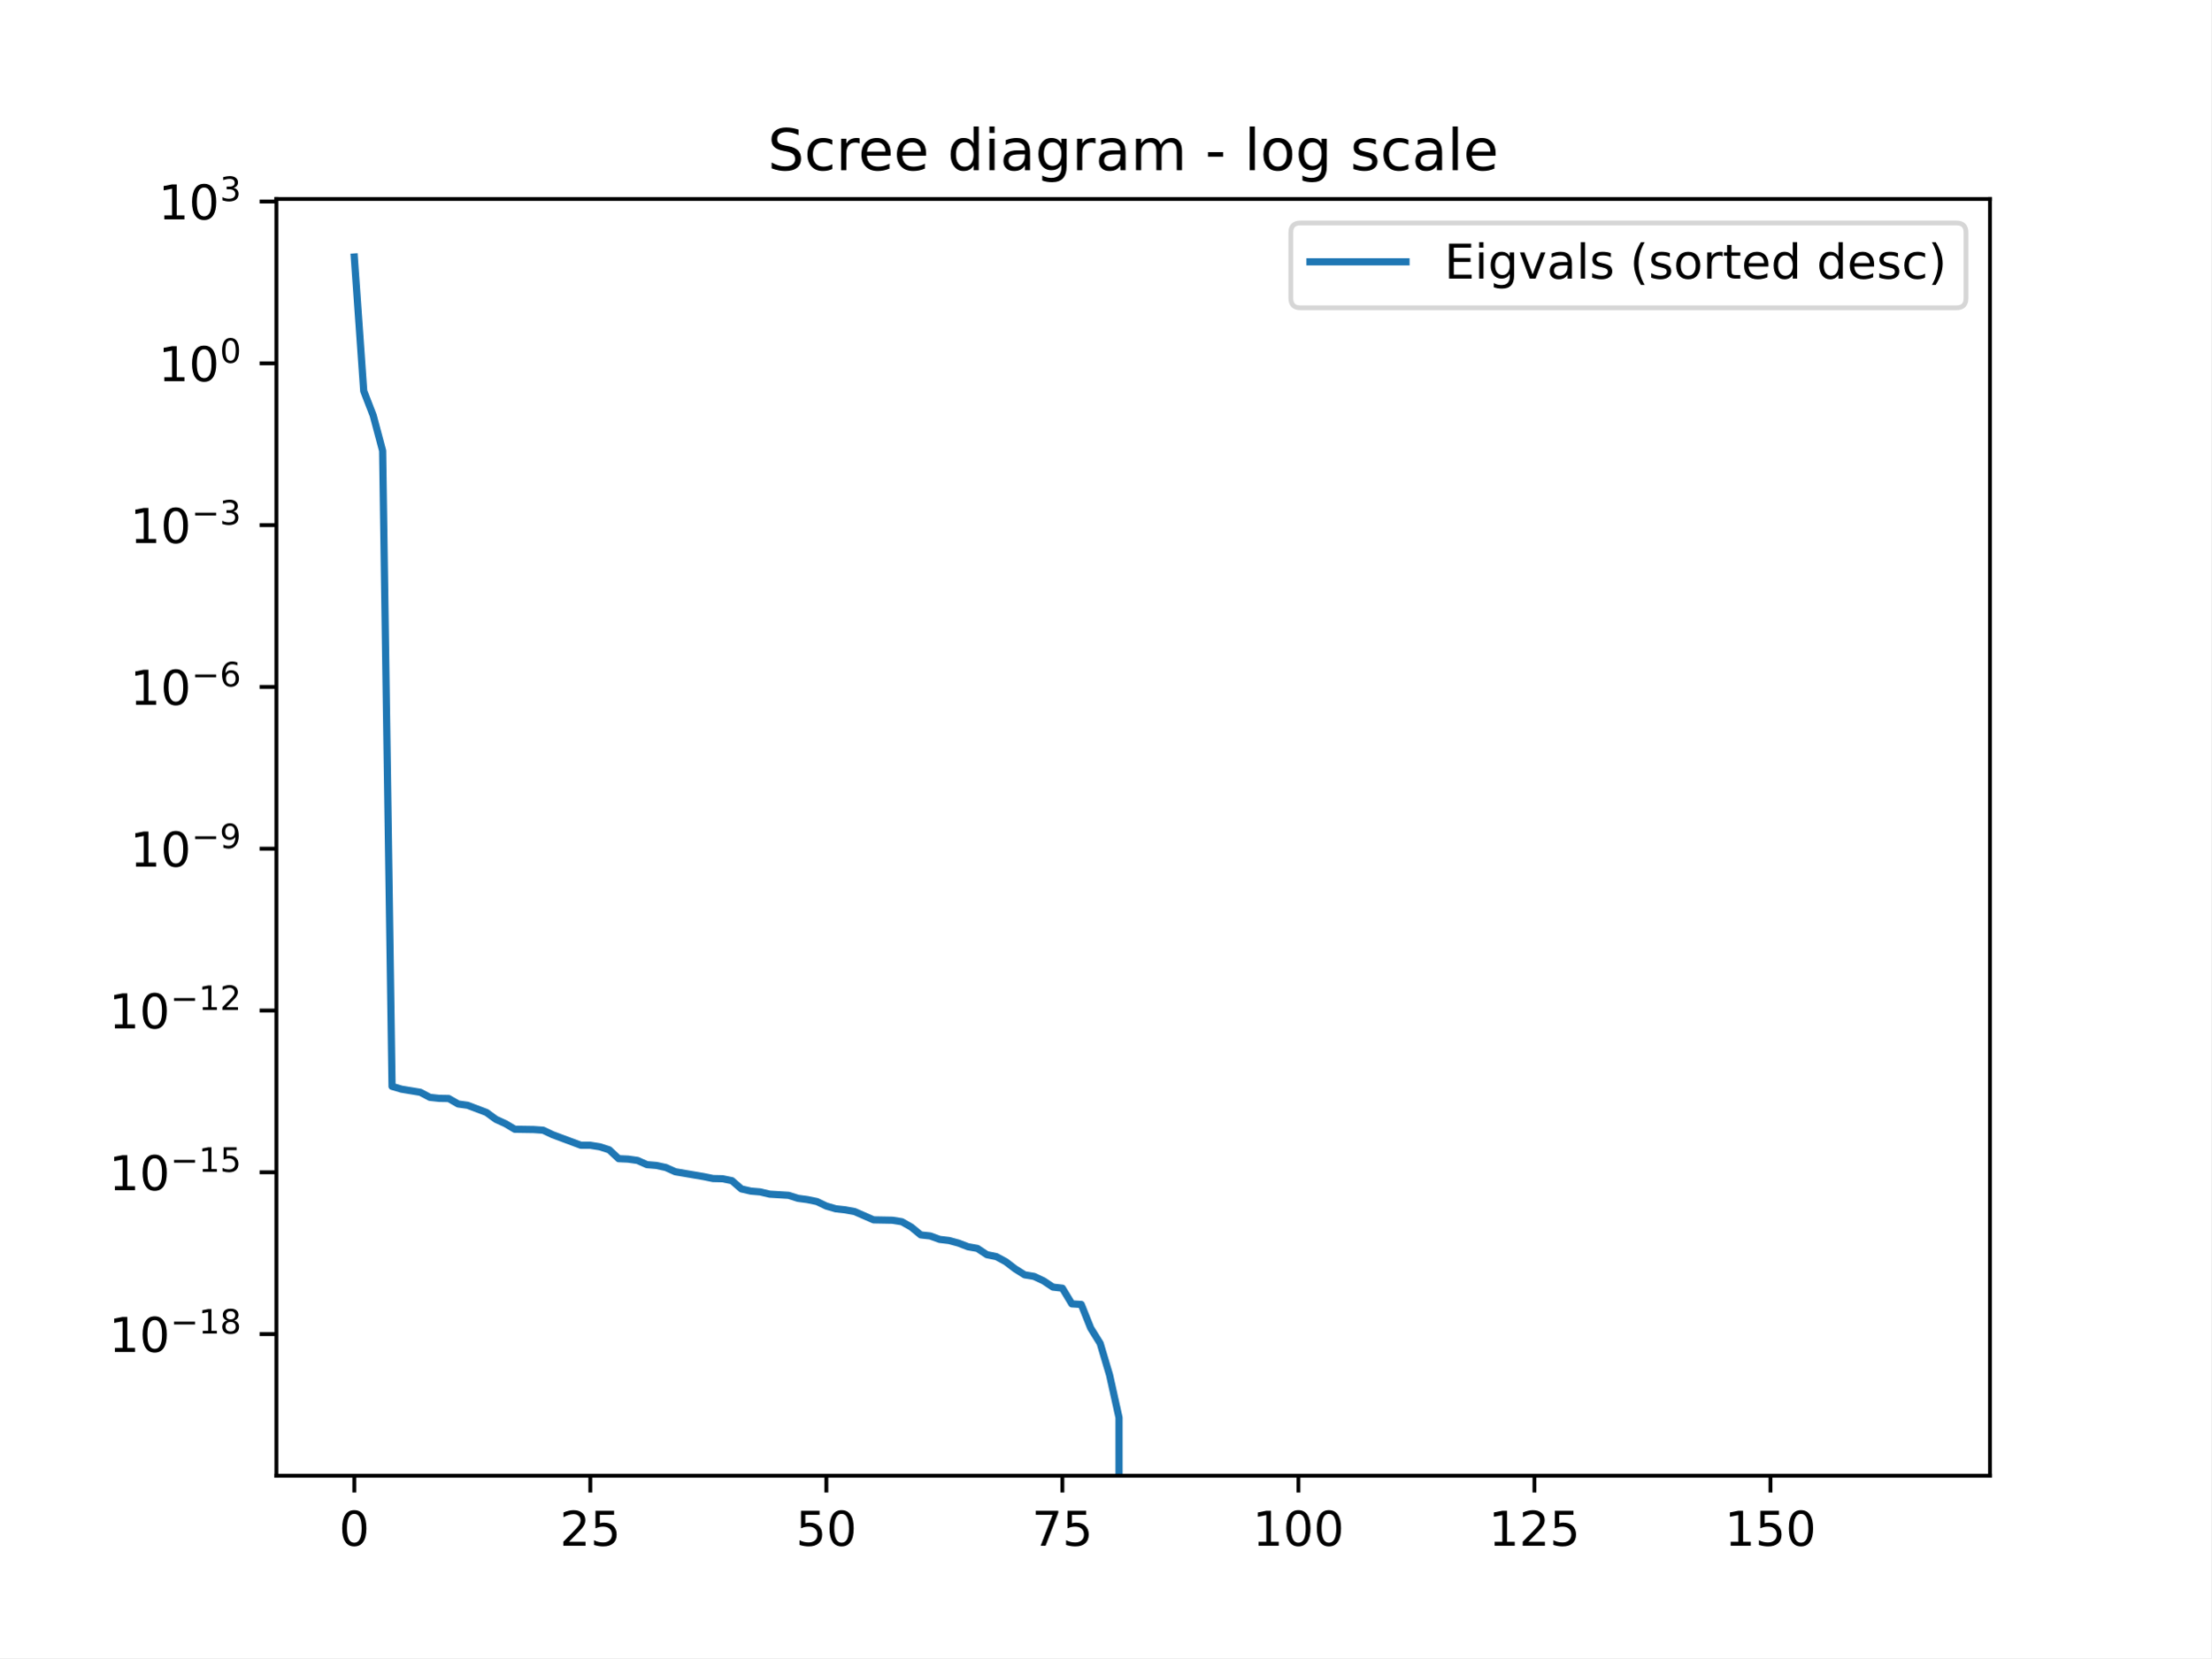
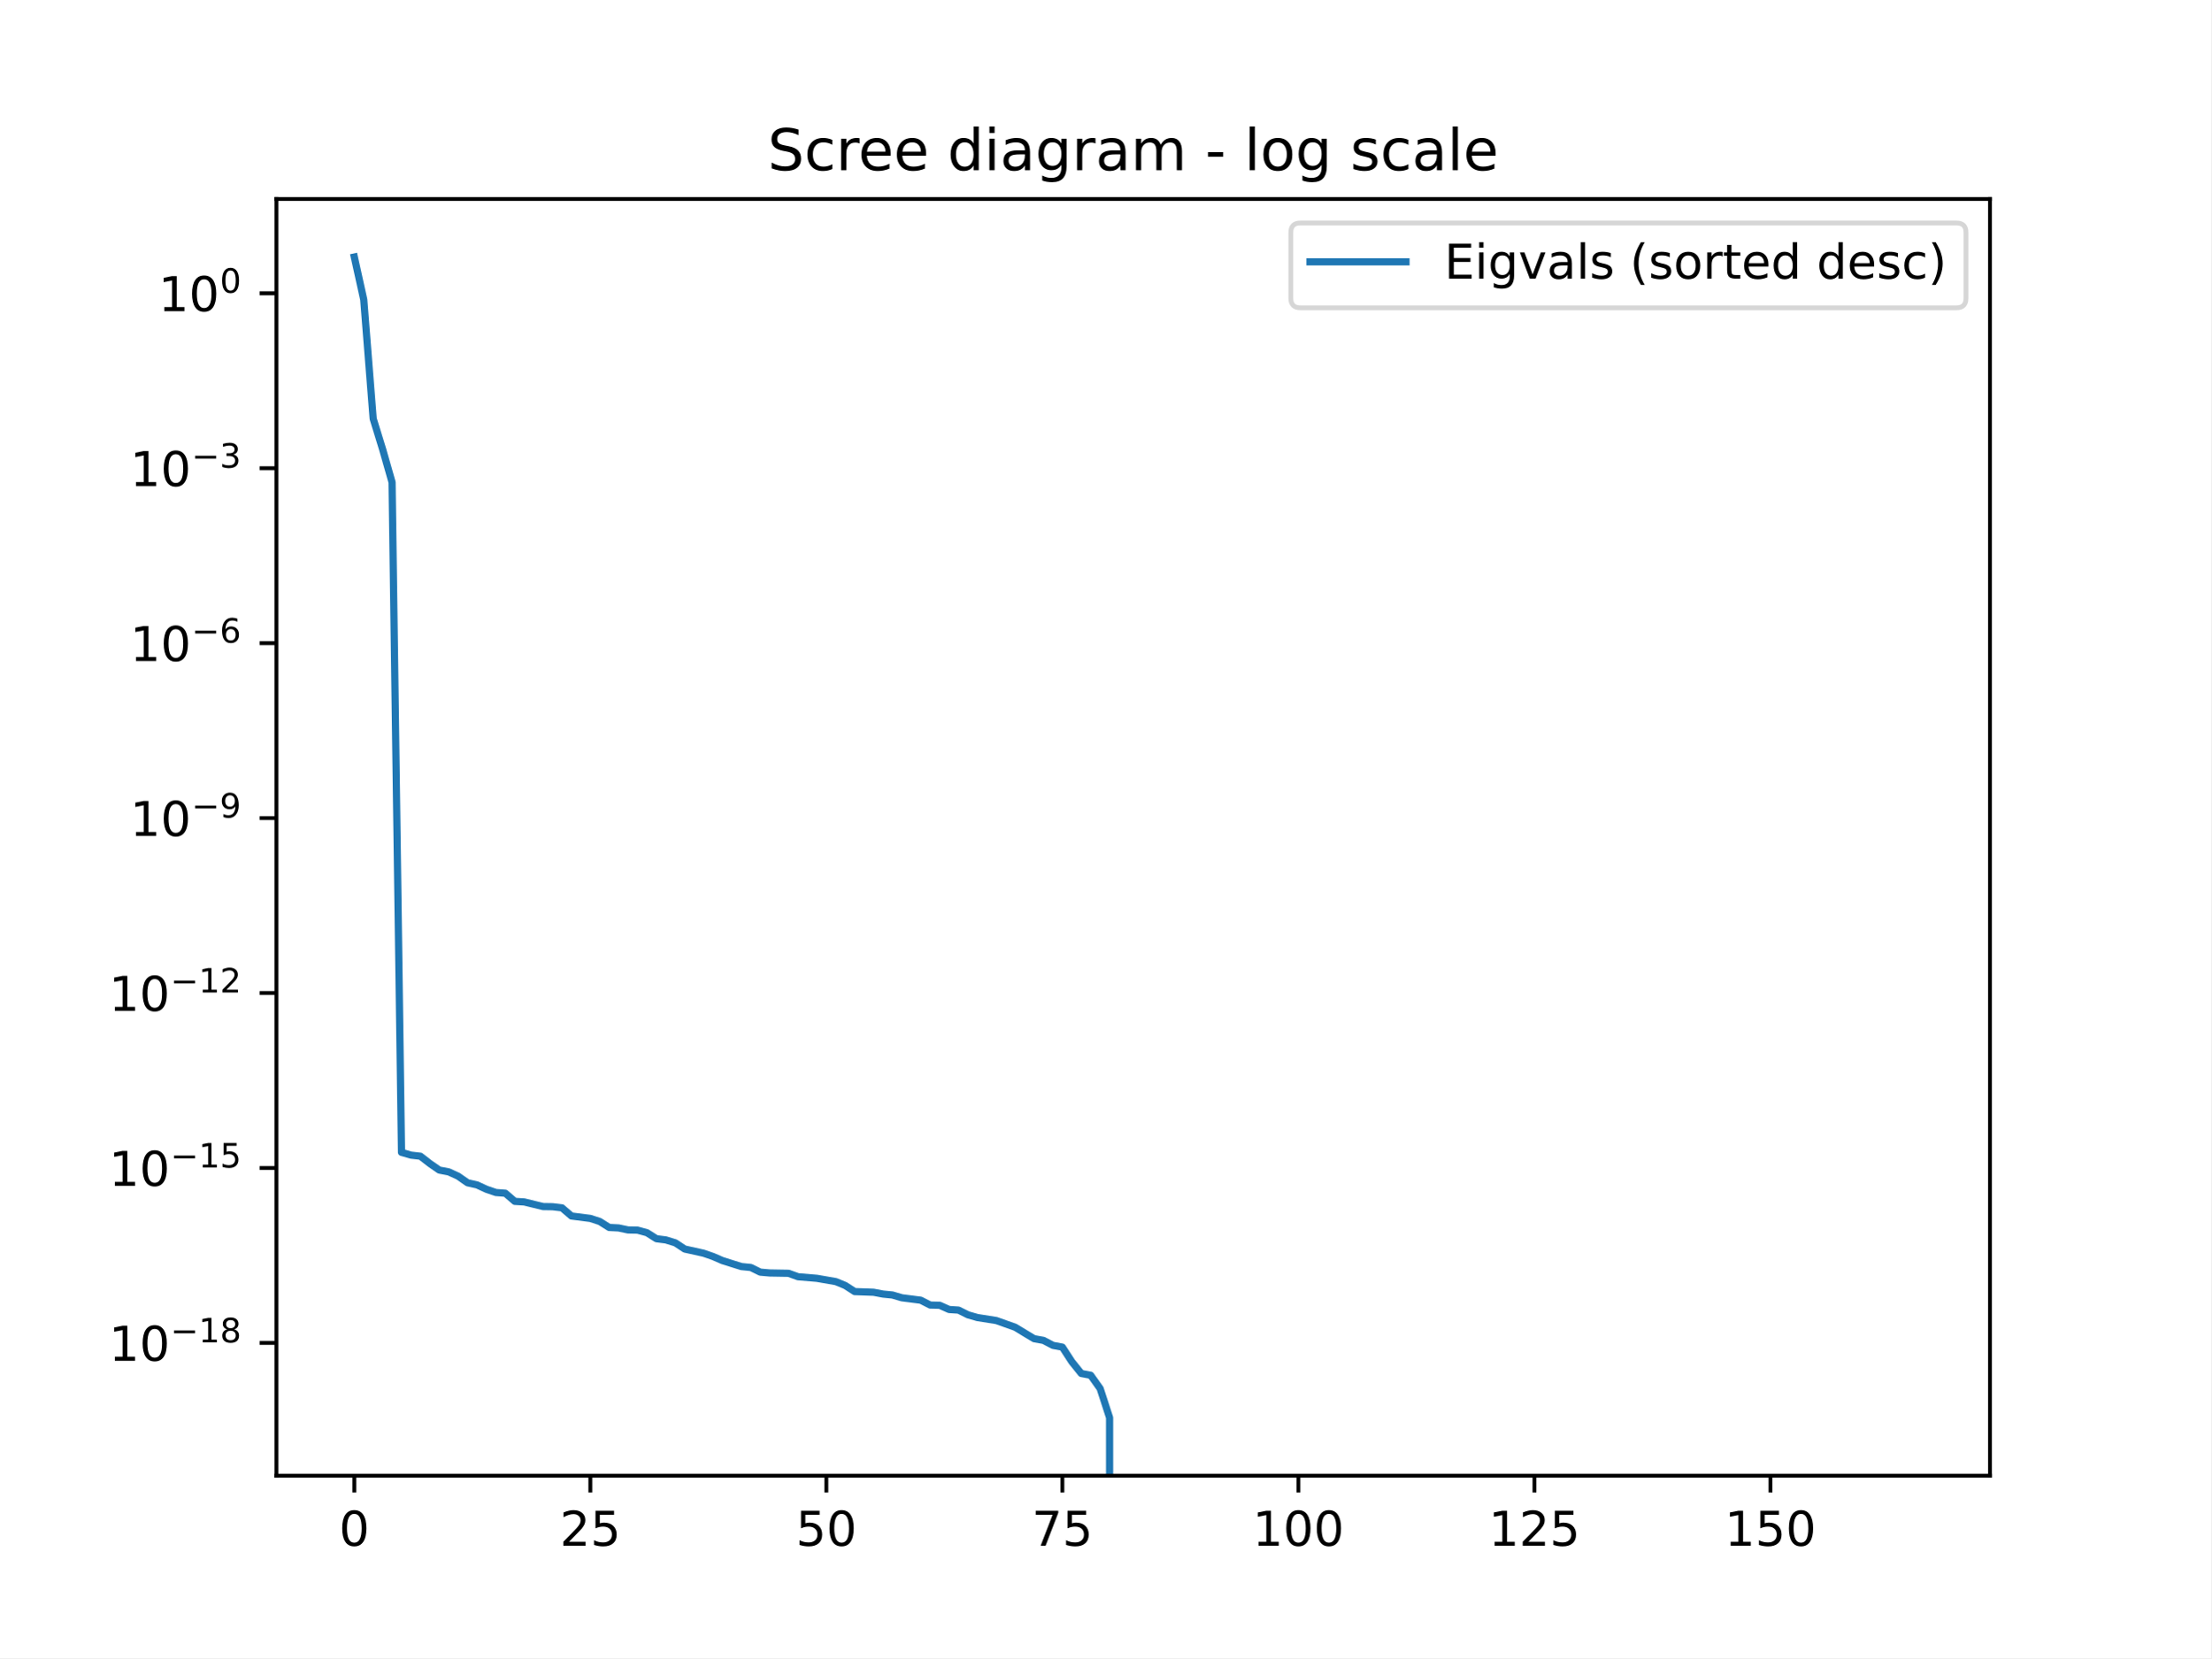
<svg xmlns="http://www.w3.org/2000/svg" xmlns:xlink="http://www.w3.org/1999/xlink" width="460.8pt" height="345.6pt" viewBox="0 0 460.8 345.6" version="1.1">
  <defs>
    <style type="text/css">*{stroke-linejoin: round; stroke-linecap: butt}</style>
  </defs>
  <g id="figure_1">
    <g id="patch_1">
      <path d="M 0 345.6  L 460.8 345.6  L 460.8 0  L 0 0  z " style="fill: #ffffff" />
    </g>
    <g id="axes_1">
      <g id="patch_2">
        <path d="M 57.6 307.584  L 414.72 307.584  L 414.72 41.472  L 57.6 41.472  z " style="fill: #ffffff" />
      </g>
      <g id="matplotlib.axis_1">
        <g id="xtick_1">
          <g id="line2d_1">
            <defs>
-               <path id="m2dd05f5569" d="M 0 0  L 0 3.5  " style="stroke: #000000; stroke-width: 0.8" />
+               <path id="m3478d12d5a" d="M 0 0  L 0 3.5  " style="stroke: #000000; stroke-width: 0.8" />
            </defs>
            <g>
-               <use xlink:href="#m2dd05f5569" x="73.833" y="307.584" style="stroke: #000000; stroke-width: 0.8" />
+               <use xlink:href="#m3478d12d5a" x="73.833" y="307.584" style="stroke: #000000; stroke-width: 0.8" />
            </g>
          </g>
          <g id="text_1">
            <g transform="translate(70.65148 322.1824) scale(0.1 -0.1)">
              <defs>
                <path id="DejaVuSans-30" d="M 2034 4250  Q 1547 4250 1301 3770  Q 1056 3291 1056 2328  Q 1056 1369 1301 889  Q 1547 409 2034 409  Q 2525 409 2770 889  Q 3016 1369 3016 2328  Q 3016 3291 2770 3770  Q 2525 4250 2034 4250  z M 2034 4750  Q 2819 4750 3233 4129  Q 3647 3509 3647 2328  Q 3647 1150 3233 529  Q 2819 -91 2034 -91  Q 1250 -91 836 529  Q 422 1150 422 2328  Q 422 3509 836 4129  Q 1250 4750 2034 4750  z " transform="scale(0.015625)" />
              </defs>
              <use xlink:href="#DejaVuSans-30" />
            </g>
          </g>
        </g>
        <g id="xtick_2">
          <g id="line2d_2">
            <g>
-               <use xlink:href="#m2dd05f5569" x="123.023" y="307.584" style="stroke: #000000; stroke-width: 0.8" />
+               <use xlink:href="#m3478d12d5a" x="123.023" y="307.584" style="stroke: #000000; stroke-width: 0.8" />
            </g>
          </g>
          <g id="text_2">
            <g transform="translate(116.6603 322.1824) scale(0.1 -0.1)">
              <defs>
                <path id="DejaVuSans-32" d="M 1228 531  L 3431 531  L 3431 0  L 469 0  L 469 531  Q 828 903 1448 1529  Q 2069 2156 2228 2338  Q 2531 2678 2651 2914  Q 2772 3150 2772 3378  Q 2772 3750 2511 3984  Q 2250 4219 1831 4219  Q 1534 4219 1204 4116  Q 875 4013 500 3803  L 500 4441  Q 881 4594 1212 4672  Q 1544 4750 1819 4750  Q 2544 4750 2975 4387  Q 3406 4025 3406 3419  Q 3406 3131 3298 2873  Q 3191 2616 2906 2266  Q 2828 2175 2409 1742  Q 1991 1309 1228 531  z " transform="scale(0.015625)" />
                <path id="DejaVuSans-35" d="M 691 4666  L 3169 4666  L 3169 4134  L 1269 4134  L 1269 2991  Q 1406 3038 1543 3061  Q 1681 3084 1819 3084  Q 2600 3084 3056 2656  Q 3513 2228 3513 1497  Q 3513 744 3044 326  Q 2575 -91 1722 -91  Q 1428 -91 1123 -41  Q 819 9 494 109  L 494 744  Q 775 591 1075 516  Q 1375 441 1709 441  Q 2250 441 2565 725  Q 2881 1009 2881 1497  Q 2881 1984 2565 2268  Q 2250 2553 1709 2553  Q 1456 2553 1204 2497  Q 953 2441 691 2322  L 691 4666  z " transform="scale(0.015625)" />
              </defs>
              <use xlink:href="#DejaVuSans-32" />
              <use xlink:href="#DejaVuSans-35" transform="translate(63.62305 0)" />
            </g>
          </g>
        </g>
        <g id="xtick_3">
          <g id="line2d_3">
            <g>
-               <use xlink:href="#m2dd05f5569" x="172.213" y="307.584" style="stroke: #000000; stroke-width: 0.8" />
+               <use xlink:href="#m3478d12d5a" x="172.213" y="307.584" style="stroke: #000000; stroke-width: 0.8" />
            </g>
          </g>
          <g id="text_3">
            <g transform="translate(165.8504 322.1824) scale(0.1 -0.1)">
              <use xlink:href="#DejaVuSans-35" />
              <use xlink:href="#DejaVuSans-30" transform="translate(63.62305 0)" />
            </g>
          </g>
        </g>
        <g id="xtick_4">
          <g id="line2d_4">
            <g>
-               <use xlink:href="#m2dd05f5569" x="221.403" y="307.584" style="stroke: #000000; stroke-width: 0.8" />
+               <use xlink:href="#m3478d12d5a" x="221.403" y="307.584" style="stroke: #000000; stroke-width: 0.8" />
            </g>
          </g>
          <g id="text_4">
            <g transform="translate(215.0405 322.1824) scale(0.1 -0.1)">
              <defs>
                <path id="DejaVuSans-37" d="M 525 4666  L 3525 4666  L 3525 4397  L 1831 0  L 1172 0  L 2766 4134  L 525 4134  L 525 4666  z " transform="scale(0.015625)" />
              </defs>
              <use xlink:href="#DejaVuSans-37" />
              <use xlink:href="#DejaVuSans-35" transform="translate(63.62305 0)" />
            </g>
          </g>
        </g>
        <g id="xtick_5">
          <g id="line2d_5">
            <g>
-               <use xlink:href="#m2dd05f5569" x="270.593" y="307.584" style="stroke: #000000; stroke-width: 0.8" />
+               <use xlink:href="#m3478d12d5a" x="270.593" y="307.584" style="stroke: #000000; stroke-width: 0.8" />
            </g>
          </g>
          <g id="text_5">
            <g transform="translate(261.0493 322.1824) scale(0.1 -0.1)">
              <defs>
                <path id="DejaVuSans-31" d="M 794 531  L 1825 531  L 1825 4091  L 703 3866  L 703 4441  L 1819 4666  L 2450 4666  L 2450 531  L 3481 531  L 3481 0  L 794 0  L 794 531  z " transform="scale(0.015625)" />
              </defs>
              <use xlink:href="#DejaVuSans-31" />
              <use xlink:href="#DejaVuSans-30" transform="translate(63.62305 0)" />
              <use xlink:href="#DejaVuSans-30" transform="translate(127.2461 0)" />
            </g>
          </g>
        </g>
        <g id="xtick_6">
          <g id="line2d_6">
            <g>
-               <use xlink:href="#m2dd05f5569" x="319.783" y="307.584" style="stroke: #000000; stroke-width: 0.8" />
+               <use xlink:href="#m3478d12d5a" x="319.783" y="307.584" style="stroke: #000000; stroke-width: 0.8" />
            </g>
          </g>
          <g id="text_6">
            <g transform="translate(310.2394 322.1824) scale(0.1 -0.1)">
              <use xlink:href="#DejaVuSans-31" />
              <use xlink:href="#DejaVuSans-32" transform="translate(63.62305 0)" />
              <use xlink:href="#DejaVuSans-35" transform="translate(127.2461 0)" />
            </g>
          </g>
        </g>
        <g id="xtick_7">
          <g id="line2d_7">
            <g>
-               <use xlink:href="#m2dd05f5569" x="368.973" y="307.584" style="stroke: #000000; stroke-width: 0.8" />
+               <use xlink:href="#m3478d12d5a" x="368.973" y="307.584" style="stroke: #000000; stroke-width: 0.8" />
            </g>
          </g>
          <g id="text_7">
            <g transform="translate(359.4295 322.1824) scale(0.1 -0.1)">
              <use xlink:href="#DejaVuSans-31" />
              <use xlink:href="#DejaVuSans-35" transform="translate(63.62305 0)" />
              <use xlink:href="#DejaVuSans-30" transform="translate(127.2461 0)" />
            </g>
          </g>
        </g>
      </g>
      <g id="matplotlib.axis_2">
        <g id="ytick_1">
          <g id="line2d_8">
            <defs>
-               <path id="m8e45ca1997" d="M 0 0  L -3.5 0  " style="stroke: #000000; stroke-width: 0.8" />
+               <path id="m7e010c9427" d="M 0 0  L -3.5 0  " style="stroke: #000000; stroke-width: 0.8" />
            </defs>
            <g>
-               <use xlink:href="#m8e45ca1997" x="57.6" y="278.065" style="stroke: #000000; stroke-width: 0.8" />
+               <use xlink:href="#m7e010c9427" x="57.6" y="279.905" style="stroke: #000000; stroke-width: 0.8" />
            </g>
          </g>
          <g id="text_8">
-             <g transform="translate(22.7 281.8646) scale(0.1 -0.1)">
+             <g transform="translate(22.7 283.7046) scale(0.1 -0.1)">
              <defs>
                <path id="DejaVuSans-2212" d="M 678 2272  L 4684 2272  L 4684 1741  L 678 1741  L 678 2272  z " transform="scale(0.015625)" />
                <path id="DejaVuSans-38" d="M 2034 2216  Q 1584 2216 1326 1975  Q 1069 1734 1069 1313  Q 1069 891 1326 650  Q 1584 409 2034 409  Q 2484 409 2743 651  Q 3003 894 3003 1313  Q 3003 1734 2745 1975  Q 2488 2216 2034 2216  z M 1403 2484  Q 997 2584 770 2862  Q 544 3141 544 3541  Q 544 4100 942 4425  Q 1341 4750 2034 4750  Q 2731 4750 3128 4425  Q 3525 4100 3525 3541  Q 3525 3141 3298 2862  Q 3072 2584 2669 2484  Q 3125 2378 3379 2068  Q 3634 1759 3634 1313  Q 3634 634 3220 271  Q 2806 -91 2034 -91  Q 1263 -91 848 271  Q 434 634 434 1313  Q 434 1759 690 2068  Q 947 2378 1403 2484  z M 1172 3481  Q 1172 3119 1398 2916  Q 1625 2713 2034 2713  Q 2441 2713 2670 2916  Q 2900 3119 2900 3481  Q 2900 3844 2670 4047  Q 2441 4250 2034 4250  Q 1625 4250 1398 4047  Q 1172 3844 1172 3481  z " transform="scale(0.015625)" />
              </defs>
              <use xlink:href="#DejaVuSans-31" transform="translate(0 0.765625)" />
              <use xlink:href="#DejaVuSans-30" transform="translate(63.62305 0.765625)" />
              <use xlink:href="#DejaVuSans-2212" transform="translate(128.2031 39.04688) scale(0.7)" />
              <use xlink:href="#DejaVuSans-31" transform="translate(186.8555 39.04688) scale(0.7)" />
              <use xlink:href="#DejaVuSans-38" transform="translate(231.3916 39.04688) scale(0.7)" />
            </g>
          </g>
        </g>
        <g id="ytick_2">
          <g id="line2d_9">
            <g>
-               <use xlink:href="#m8e45ca1997" x="57.6" y="244.342" style="stroke: #000000; stroke-width: 0.8" />
+               <use xlink:href="#m7e010c9427" x="57.6" y="243.441" style="stroke: #000000; stroke-width: 0.8" />
            </g>
          </g>
          <g id="text_9">
-             <g transform="translate(22.7 248.1409) scale(0.1 -0.1)">
+             <g transform="translate(22.7 247.2404) scale(0.1 -0.1)">
              <use xlink:href="#DejaVuSans-31" transform="translate(0 0.684375)" />
              <use xlink:href="#DejaVuSans-30" transform="translate(63.62305 0.684375)" />
              <use xlink:href="#DejaVuSans-2212" transform="translate(128.2031 38.96563) scale(0.7)" />
              <use xlink:href="#DejaVuSans-31" transform="translate(186.8555 38.96563) scale(0.7)" />
              <use xlink:href="#DejaVuSans-35" transform="translate(231.3916 38.96563) scale(0.7)" />
            </g>
          </g>
        </g>
        <g id="ytick_3">
          <g id="line2d_10">
            <g>
-               <use xlink:href="#m8e45ca1997" x="57.6" y="210.618" style="stroke: #000000; stroke-width: 0.8" />
+               <use xlink:href="#m7e010c9427" x="57.6" y="206.977" style="stroke: #000000; stroke-width: 0.8" />
            </g>
          </g>
          <g id="text_10">
-             <g transform="translate(22.7 214.4172) scale(0.1 -0.1)">
+             <g transform="translate(22.7 210.7763) scale(0.1 -0.1)">
              <use xlink:href="#DejaVuSans-31" transform="translate(0 0.765625)" />
              <use xlink:href="#DejaVuSans-30" transform="translate(63.62305 0.765625)" />
              <use xlink:href="#DejaVuSans-2212" transform="translate(128.2031 39.04688) scale(0.7)" />
              <use xlink:href="#DejaVuSans-31" transform="translate(186.8555 39.04688) scale(0.7)" />
              <use xlink:href="#DejaVuSans-32" transform="translate(231.3916 39.04688) scale(0.7)" />
            </g>
          </g>
        </g>
        <g id="ytick_4">
          <g id="line2d_11">
            <g>
-               <use xlink:href="#m8e45ca1997" x="57.6" y="176.894" style="stroke: #000000; stroke-width: 0.8" />
+               <use xlink:href="#m7e010c9427" x="57.6" y="170.513" style="stroke: #000000; stroke-width: 0.8" />
            </g>
          </g>
          <g id="text_11">
-             <g transform="translate(27.1 180.6935) scale(0.1 -0.1)">
+             <g transform="translate(27.1 174.3121) scale(0.1 -0.1)">
              <defs>
                <path id="DejaVuSans-39" d="M 703 97  L 703 672  Q 941 559 1184 500  Q 1428 441 1663 441  Q 2288 441 2617 861  Q 2947 1281 2994 2138  Q 2813 1869 2534 1725  Q 2256 1581 1919 1581  Q 1219 1581 811 2004  Q 403 2428 403 3163  Q 403 3881 828 4315  Q 1253 4750 1959 4750  Q 2769 4750 3195 4129  Q 3622 3509 3622 2328  Q 3622 1225 3098 567  Q 2575 -91 1691 -91  Q 1453 -91 1209 -44  Q 966 3 703 97  z M 1959 2075  Q 2384 2075 2632 2365  Q 2881 2656 2881 3163  Q 2881 3666 2632 3958  Q 2384 4250 1959 4250  Q 1534 4250 1286 3958  Q 1038 3666 1038 3163  Q 1038 2656 1286 2365  Q 1534 2075 1959 2075  z " transform="scale(0.015625)" />
              </defs>
              <use xlink:href="#DejaVuSans-31" transform="translate(0 0.765625)" />
              <use xlink:href="#DejaVuSans-30" transform="translate(63.62305 0.765625)" />
              <use xlink:href="#DejaVuSans-2212" transform="translate(128.2031 39.04688) scale(0.7)" />
              <use xlink:href="#DejaVuSans-39" transform="translate(186.8555 39.04688) scale(0.7)" />
            </g>
          </g>
        </g>
        <g id="ytick_5">
          <g id="line2d_12">
            <g>
-               <use xlink:href="#m8e45ca1997" x="57.6" y="143.171" style="stroke: #000000; stroke-width: 0.8" />
+               <use xlink:href="#m7e010c9427" x="57.6" y="134.049" style="stroke: #000000; stroke-width: 0.8" />
            </g>
          </g>
          <g id="text_12">
-             <g transform="translate(27.1 146.9699) scale(0.1 -0.1)">
+             <g transform="translate(27.1 137.848) scale(0.1 -0.1)">
              <defs>
                <path id="DejaVuSans-36" d="M 2113 2584  Q 1688 2584 1439 2293  Q 1191 2003 1191 1497  Q 1191 994 1439 701  Q 1688 409 2113 409  Q 2538 409 2786 701  Q 3034 994 3034 1497  Q 3034 2003 2786 2293  Q 2538 2584 2113 2584  z M 3366 4563  L 3366 3988  Q 3128 4100 2886 4159  Q 2644 4219 2406 4219  Q 1781 4219 1451 3797  Q 1122 3375 1075 2522  Q 1259 2794 1537 2939  Q 1816 3084 2150 3084  Q 2853 3084 3261 2657  Q 3669 2231 3669 1497  Q 3669 778 3244 343  Q 2819 -91 2113 -91  Q 1303 -91 875 529  Q 447 1150 447 2328  Q 447 3434 972 4092  Q 1497 4750 2381 4750  Q 2619 4750 2861 4703  Q 3103 4656 3366 4563  z " transform="scale(0.015625)" />
              </defs>
              <use xlink:href="#DejaVuSans-31" transform="translate(0 0.765625)" />
              <use xlink:href="#DejaVuSans-30" transform="translate(63.62305 0.765625)" />
              <use xlink:href="#DejaVuSans-2212" transform="translate(128.2031 39.04688) scale(0.7)" />
              <use xlink:href="#DejaVuSans-36" transform="translate(186.8555 39.04688) scale(0.7)" />
            </g>
          </g>
        </g>
        <g id="ytick_6">
          <g id="line2d_13">
            <g>
-               <use xlink:href="#m8e45ca1997" x="57.6" y="109.447" style="stroke: #000000; stroke-width: 0.8" />
+               <use xlink:href="#m7e010c9427" x="57.6" y="97.585" style="stroke: #000000; stroke-width: 0.8" />
            </g>
          </g>
          <g id="text_13">
-             <g transform="translate(27.1 113.2462) scale(0.1 -0.1)">
+             <g transform="translate(27.1 101.3838) scale(0.1 -0.1)">
              <defs>
                <path id="DejaVuSans-33" d="M 2597 2516  Q 3050 2419 3304 2112  Q 3559 1806 3559 1356  Q 3559 666 3084 287  Q 2609 -91 1734 -91  Q 1441 -91 1130 -33  Q 819 25 488 141  L 488 750  Q 750 597 1062 519  Q 1375 441 1716 441  Q 2309 441 2620 675  Q 2931 909 2931 1356  Q 2931 1769 2642 2001  Q 2353 2234 1838 2234  L 1294 2234  L 1294 2753  L 1863 2753  Q 2328 2753 2575 2939  Q 2822 3125 2822 3475  Q 2822 3834 2567 4026  Q 2313 4219 1838 4219  Q 1578 4219 1281 4162  Q 984 4106 628 3988  L 628 4550  Q 988 4650 1302 4700  Q 1616 4750 1894 4750  Q 2613 4750 3031 4423  Q 3450 4097 3450 3541  Q 3450 3153 3228 2886  Q 3006 2619 2597 2516  z " transform="scale(0.015625)" />
              </defs>
              <use xlink:href="#DejaVuSans-31" transform="translate(0 0.765625)" />
              <use xlink:href="#DejaVuSans-30" transform="translate(63.62305 0.765625)" />
              <use xlink:href="#DejaVuSans-2212" transform="translate(128.2031 39.04688) scale(0.7)" />
              <use xlink:href="#DejaVuSans-33" transform="translate(186.8555 39.04688) scale(0.7)" />
            </g>
          </g>
        </g>
        <g id="ytick_7">
          <g id="line2d_14">
            <g>
-               <use xlink:href="#m8e45ca1997" x="57.6" y="75.723" style="stroke: #000000; stroke-width: 0.8" />
+               <use xlink:href="#m7e010c9427" x="57.6" y="61.12" style="stroke: #000000; stroke-width: 0.8" />
            </g>
          </g>
          <g id="text_14">
-             <g transform="translate(33 79.52251) scale(0.1 -0.1)">
+             <g transform="translate(33 64.91965) scale(0.1 -0.1)">
              <use xlink:href="#DejaVuSans-31" transform="translate(0 0.765625)" />
              <use xlink:href="#DejaVuSans-30" transform="translate(63.62305 0.765625)" />
              <use xlink:href="#DejaVuSans-30" transform="translate(128.2031 39.04688) scale(0.7)" />
            </g>
          </g>
        </g>
-         <g id="ytick_8">
-           <g id="line2d_15">
-             <g>
-               <use xlink:href="#m8e45ca1997" x="57.6" y="42" style="stroke: #000000; stroke-width: 0.8" />
-             </g>
-           </g>
-           <g id="text_15">
-             <g transform="translate(33 45.79883) scale(0.1 -0.1)">
-               <use xlink:href="#DejaVuSans-31" transform="translate(0 0.765625)" />
-               <use xlink:href="#DejaVuSans-30" transform="translate(63.62305 0.765625)" />
-               <use xlink:href="#DejaVuSans-33" transform="translate(128.2031 39.04688) scale(0.7)" />
-             </g>
-           </g>
-         </g>
-       </g>
-       <g id="line2d_16">
-         <path d="M 73.833 53.568  L 75.8 81.504  L 77.768 86.578  L 79.736 93.955  L 81.703 226.436  L 83.671 227.018  L 87.606 227.67  L 89.574 228.721  L 91.541 228.933  L 93.509 228.967  L 95.476 230.103  L 97.444 230.376  L 101.379 231.87  L 103.347 233.306  L 105.314 234.197  L 107.282 235.371  L 111.217 235.433  L 113.185 235.569  L 115.152 236.503  L 121.055 238.705  L 123.023 238.71  L 124.99 239.027  L 126.958 239.659  L 128.926 241.507  L 130.893 241.596  L 132.861 241.873  L 134.828 242.755  L 136.796 242.917  L 138.764 243.345  L 140.731 244.232  L 146.634 245.24  L 148.602 245.646  L 150.569 245.689  L 152.537 246.093  L 154.504 247.809  L 156.472 248.263  L 158.44 248.433  L 160.407 248.903  L 164.342 249.148  L 166.31 249.771  L 168.278 250.035  L 170.245 250.444  L 172.213 251.382  L 174.18 251.952  L 176.148 252.173  L 178.116 252.535  L 182.051 254.26  L 185.986 254.334  L 187.954 254.65  L 189.921 255.774  L 191.889 257.396  L 193.857 257.611  L 195.824 258.329  L 197.792 258.566  L 199.759 259.103  L 201.727 259.859  L 203.695 260.212  L 205.662 261.513  L 207.63 261.918  L 209.597 262.976  L 211.565 264.476  L 213.533 265.715  L 215.5 266.046  L 217.468 266.97  L 219.435 268.277  L 221.403 268.502  L 223.371 271.769  L 225.338 271.889  L 227.306 276.82  L 229.273 279.993  L 231.241 286.609  L 233.209 295.488  L 233.218 346.6  L 233.218 346.6  " clip-path="url(#pb6d0e562cf)" style="fill: none; stroke: #1f77b4; stroke-width: 1.5; stroke-linecap: square" />
+       </g>
+       <g id="line2d_15">
+         <path d="M 73.833 53.568  L 75.8 62.443  L 77.768 87.264  L 79.736 93.649  L 81.703 100.524  L 83.671 240.188  L 85.638 240.763  L 87.606 240.986  L 89.574 242.51  L 91.541 243.877  L 93.509 244.253  L 95.476 245.158  L 97.444 246.534  L 99.412 246.974  L 101.379 247.883  L 103.347 248.56  L 105.314 248.706  L 107.282 250.402  L 109.25 250.522  L 113.185 251.49  L 115.152 251.522  L 117.12 251.757  L 119.088 253.453  L 123.023 253.957  L 124.99 254.603  L 126.958 255.842  L 128.926 255.943  L 130.893 256.364  L 132.861 256.402  L 134.828 256.938  L 136.796 258.189  L 138.764 258.439  L 140.731 259.044  L 142.699 260.337  L 146.634 261.215  L 148.602 261.897  L 150.569 262.755  L 154.504 263.991  L 156.472 264.189  L 158.44 265.153  L 160.407 265.328  L 164.342 265.396  L 166.31 266.115  L 170.245 266.442  L 174.18 267.13  L 176.148 267.937  L 178.116 269.211  L 182.051 269.35  L 184.019 269.725  L 185.986 269.918  L 187.954 270.501  L 191.889 271.007  L 193.857 272.017  L 195.824 272.063  L 197.792 272.939  L 199.759 273.066  L 201.727 274.052  L 203.695 274.618  L 207.63 275.244  L 211.565 276.645  L 215.5 279.027  L 217.468 279.383  L 219.435 280.419  L 221.403 280.79  L 223.371 283.824  L 225.338 286.274  L 227.306 286.653  L 229.273 289.421  L 231.241 295.488  L 231.249 346.6  L 231.249 346.6  " clip-path="url(#pc21fa427cb)" style="fill: none; stroke: #1f77b4; stroke-width: 1.5; stroke-linecap: square" />
      </g>
      <g id="patch_3">
        <path d="M 57.6 307.584  L 57.6 41.472  " style="fill: none; stroke: #000000; stroke-width: 0.8; stroke-linejoin: miter; stroke-linecap: square" />
      </g>
      <g id="patch_4">
        <path d="M 414.72 307.584  L 414.72 41.472  " style="fill: none; stroke: #000000; stroke-width: 0.8; stroke-linejoin: miter; stroke-linecap: square" />
      </g>
      <g id="patch_5">
        <path d="M 57.6 307.584  L 414.72 307.584  " style="fill: none; stroke: #000000; stroke-width: 0.8; stroke-linejoin: miter; stroke-linecap: square" />
      </g>
      <g id="patch_6">
        <path d="M 57.6 41.472  L 414.72 41.472  " style="fill: none; stroke: #000000; stroke-width: 0.8; stroke-linejoin: miter; stroke-linecap: square" />
      </g>
-       <g id="text_16">
+       <g id="text_15">
        <g transform="translate(159.9872 35.472) scale(0.12 -0.12)">
          <defs>
            <path id="DejaVuSans-53" d="M 3425 4513  L 3425 3897  Q 3066 4069 2747 4153  Q 2428 4238 2131 4238  Q 1616 4238 1336 4038  Q 1056 3838 1056 3469  Q 1056 3159 1242 3001  Q 1428 2844 1947 2747  L 2328 2669  Q 3034 2534 3370 2195  Q 3706 1856 3706 1288  Q 3706 609 3251 259  Q 2797 -91 1919 -91  Q 1588 -91 1214 -16  Q 841 59 441 206  L 441 856  Q 825 641 1194 531  Q 1563 422 1919 422  Q 2459 422 2753 634  Q 3047 847 3047 1241  Q 3047 1584 2836 1778  Q 2625 1972 2144 2069  L 1759 2144  Q 1053 2284 737 2584  Q 422 2884 422 3419  Q 422 4038 858 4394  Q 1294 4750 2059 4750  Q 2388 4750 2728 4690  Q 3069 4631 3425 4513  z " transform="scale(0.015625)" />
            <path id="DejaVuSans-63" d="M 3122 3366  L 3122 2828  Q 2878 2963 2633 3030  Q 2388 3097 2138 3097  Q 1578 3097 1268 2742  Q 959 2388 959 1747  Q 959 1106 1268 751  Q 1578 397 2138 397  Q 2388 397 2633 464  Q 2878 531 3122 666  L 3122 134  Q 2881 22 2623 -34  Q 2366 -91 2075 -91  Q 1284 -91 818 406  Q 353 903 353 1747  Q 353 2603 823 3093  Q 1294 3584 2113 3584  Q 2378 3584 2631 3529  Q 2884 3475 3122 3366  z " transform="scale(0.015625)" />
            <path id="DejaVuSans-72" d="M 2631 2963  Q 2534 3019 2420 3045  Q 2306 3072 2169 3072  Q 1681 3072 1420 2755  Q 1159 2438 1159 1844  L 1159 0  L 581 0  L 581 3500  L 1159 3500  L 1159 2956  Q 1341 3275 1631 3429  Q 1922 3584 2338 3584  Q 2397 3584 2469 3576  Q 2541 3569 2628 3553  L 2631 2963  z " transform="scale(0.015625)" />
            <path id="DejaVuSans-65" d="M 3597 1894  L 3597 1613  L 953 1613  Q 991 1019 1311 708  Q 1631 397 2203 397  Q 2534 397 2845 478  Q 3156 559 3463 722  L 3463 178  Q 3153 47 2828 -22  Q 2503 -91 2169 -91  Q 1331 -91 842 396  Q 353 884 353 1716  Q 353 2575 817 3079  Q 1281 3584 2069 3584  Q 2775 3584 3186 3129  Q 3597 2675 3597 1894  z M 3022 2063  Q 3016 2534 2758 2815  Q 2500 3097 2075 3097  Q 1594 3097 1305 2825  Q 1016 2553 972 2059  L 3022 2063  z " transform="scale(0.015625)" />
            <path id="DejaVuSans-20" transform="scale(0.015625)" />
            <path id="DejaVuSans-64" d="M 2906 2969  L 2906 4863  L 3481 4863  L 3481 0  L 2906 0  L 2906 525  Q 2725 213 2448 61  Q 2172 -91 1784 -91  Q 1150 -91 751 415  Q 353 922 353 1747  Q 353 2572 751 3078  Q 1150 3584 1784 3584  Q 2172 3584 2448 3432  Q 2725 3281 2906 2969  z M 947 1747  Q 947 1113 1208 752  Q 1469 391 1925 391  Q 2381 391 2643 752  Q 2906 1113 2906 1747  Q 2906 2381 2643 2742  Q 2381 3103 1925 3103  Q 1469 3103 1208 2742  Q 947 2381 947 1747  z " transform="scale(0.015625)" />
            <path id="DejaVuSans-69" d="M 603 3500  L 1178 3500  L 1178 0  L 603 0  L 603 3500  z M 603 4863  L 1178 4863  L 1178 4134  L 603 4134  L 603 4863  z " transform="scale(0.015625)" />
            <path id="DejaVuSans-61" d="M 2194 1759  Q 1497 1759 1228 1600  Q 959 1441 959 1056  Q 959 750 1161 570  Q 1363 391 1709 391  Q 2188 391 2477 730  Q 2766 1069 2766 1631  L 2766 1759  L 2194 1759  z M 3341 1997  L 3341 0  L 2766 0  L 2766 531  Q 2569 213 2275 61  Q 1981 -91 1556 -91  Q 1019 -91 701 211  Q 384 513 384 1019  Q 384 1609 779 1909  Q 1175 2209 1959 2209  L 2766 2209  L 2766 2266  Q 2766 2663 2505 2880  Q 2244 3097 1772 3097  Q 1472 3097 1187 3025  Q 903 2953 641 2809  L 641 3341  Q 956 3463 1253 3523  Q 1550 3584 1831 3584  Q 2591 3584 2966 3190  Q 3341 2797 3341 1997  z " transform="scale(0.015625)" />
            <path id="DejaVuSans-67" d="M 2906 1791  Q 2906 2416 2648 2759  Q 2391 3103 1925 3103  Q 1463 3103 1205 2759  Q 947 2416 947 1791  Q 947 1169 1205 825  Q 1463 481 1925 481  Q 2391 481 2648 825  Q 2906 1169 2906 1791  z M 3481 434  Q 3481 -459 3084 -895  Q 2688 -1331 1869 -1331  Q 1566 -1331 1297 -1286  Q 1028 -1241 775 -1147  L 775 -588  Q 1028 -725 1275 -790  Q 1522 -856 1778 -856  Q 2344 -856 2625 -561  Q 2906 -266 2906 331  L 2906 616  Q 2728 306 2450 153  Q 2172 0 1784 0  Q 1141 0 747 490  Q 353 981 353 1791  Q 353 2603 747 3093  Q 1141 3584 1784 3584  Q 2172 3584 2450 3431  Q 2728 3278 2906 2969  L 2906 3500  L 3481 3500  L 3481 434  z " transform="scale(0.015625)" />
            <path id="DejaVuSans-6d" d="M 3328 2828  Q 3544 3216 3844 3400  Q 4144 3584 4550 3584  Q 5097 3584 5394 3201  Q 5691 2819 5691 2113  L 5691 0  L 5113 0  L 5113 2094  Q 5113 2597 4934 2840  Q 4756 3084 4391 3084  Q 3944 3084 3684 2787  Q 3425 2491 3425 1978  L 3425 0  L 2847 0  L 2847 2094  Q 2847 2600 2669 2842  Q 2491 3084 2119 3084  Q 1678 3084 1418 2786  Q 1159 2488 1159 1978  L 1159 0  L 581 0  L 581 3500  L 1159 3500  L 1159 2956  Q 1356 3278 1631 3431  Q 1906 3584 2284 3584  Q 2666 3584 2933 3390  Q 3200 3197 3328 2828  z " transform="scale(0.015625)" />
            <path id="DejaVuSans-2d" d="M 313 2009  L 1997 2009  L 1997 1497  L 313 1497  L 313 2009  z " transform="scale(0.015625)" />
            <path id="DejaVuSans-6c" d="M 603 4863  L 1178 4863  L 1178 0  L 603 0  L 603 4863  z " transform="scale(0.015625)" />
            <path id="DejaVuSans-6f" d="M 1959 3097  Q 1497 3097 1228 2736  Q 959 2375 959 1747  Q 959 1119 1226 758  Q 1494 397 1959 397  Q 2419 397 2687 759  Q 2956 1122 2956 1747  Q 2956 2369 2687 2733  Q 2419 3097 1959 3097  z M 1959 3584  Q 2709 3584 3137 3096  Q 3566 2609 3566 1747  Q 3566 888 3137 398  Q 2709 -91 1959 -91  Q 1206 -91 779 398  Q 353 888 353 1747  Q 353 2609 779 3096  Q 1206 3584 1959 3584  z " transform="scale(0.015625)" />
            <path id="DejaVuSans-73" d="M 2834 3397  L 2834 2853  Q 2591 2978 2328 3040  Q 2066 3103 1784 3103  Q 1356 3103 1142 2972  Q 928 2841 928 2578  Q 928 2378 1081 2264  Q 1234 2150 1697 2047  L 1894 2003  Q 2506 1872 2764 1633  Q 3022 1394 3022 966  Q 3022 478 2636 193  Q 2250 -91 1575 -91  Q 1294 -91 989 -36  Q 684 19 347 128  L 347 722  Q 666 556 975 473  Q 1284 391 1588 391  Q 1994 391 2212 530  Q 2431 669 2431 922  Q 2431 1156 2273 1281  Q 2116 1406 1581 1522  L 1381 1569  Q 847 1681 609 1914  Q 372 2147 372 2553  Q 372 3047 722 3315  Q 1072 3584 1716 3584  Q 2034 3584 2315 3537  Q 2597 3491 2834 3397  z " transform="scale(0.015625)" />
          </defs>
          <use xlink:href="#DejaVuSans-53" />
          <use xlink:href="#DejaVuSans-63" transform="translate(63.47656 0)" />
          <use xlink:href="#DejaVuSans-72" transform="translate(118.457 0)" />
          <use xlink:href="#DejaVuSans-65" transform="translate(157.3203 0)" />
          <use xlink:href="#DejaVuSans-65" transform="translate(218.8438 0)" />
          <use xlink:href="#DejaVuSans-20" transform="translate(280.3672 0)" />
          <use xlink:href="#DejaVuSans-64" transform="translate(312.1543 0)" />
          <use xlink:href="#DejaVuSans-69" transform="translate(375.6309 0)" />
          <use xlink:href="#DejaVuSans-61" transform="translate(403.4141 0)" />
          <use xlink:href="#DejaVuSans-67" transform="translate(464.6934 0)" />
          <use xlink:href="#DejaVuSans-72" transform="translate(528.1699 0)" />
          <use xlink:href="#DejaVuSans-61" transform="translate(569.2832 0)" />
          <use xlink:href="#DejaVuSans-6d" transform="translate(630.5625 0)" />
          <use xlink:href="#DejaVuSans-20" transform="translate(727.9746 0)" />
          <use xlink:href="#DejaVuSans-2d" transform="translate(759.7617 0)" />
          <use xlink:href="#DejaVuSans-20" transform="translate(795.8457 0)" />
          <use xlink:href="#DejaVuSans-6c" transform="translate(827.6328 0)" />
          <use xlink:href="#DejaVuSans-6f" transform="translate(855.416 0)" />
          <use xlink:href="#DejaVuSans-67" transform="translate(916.5977 0)" />
          <use xlink:href="#DejaVuSans-20" transform="translate(980.0742 0)" />
          <use xlink:href="#DejaVuSans-73" transform="translate(1011.861 0)" />
          <use xlink:href="#DejaVuSans-63" transform="translate(1063.961 0)" />
          <use xlink:href="#DejaVuSans-61" transform="translate(1118.941 0)" />
          <use xlink:href="#DejaVuSans-6c" transform="translate(1180.221 0)" />
          <use xlink:href="#DejaVuSans-65" transform="translate(1208.004 0)" />
        </g>
      </g>
      <g id="legend_1">
        <g id="patch_7">
          <path d="M 271.011 64.15  L 407.72 64.15  Q 409.72 64.15 409.72 62.15  L 409.72 48.472  Q 409.72 46.472 407.72 46.472  L 271.011 46.472  Q 269.011 46.472 269.011 48.472  L 269.011 62.15  Q 269.011 64.15 271.011 64.15  z " style="fill: #ffffff; opacity: 0.8; stroke: #cccccc; stroke-linejoin: miter" />
        </g>
-         <g id="line2d_17">
+         <g id="line2d_16">
          <path d="M 273.011 54.57  L 283.011 54.57  L 293.011 54.57  " style="fill: none; stroke: #1f77b4; stroke-width: 1.5; stroke-linecap: square" />
        </g>
-         <g id="text_17">
+         <g id="text_16">
          <g transform="translate(301.0106 58.07044) scale(0.1 -0.1)">
            <defs>
              <path id="DejaVuSans-45" d="M 628 4666  L 3578 4666  L 3578 4134  L 1259 4134  L 1259 2753  L 3481 2753  L 3481 2222  L 1259 2222  L 1259 531  L 3634 531  L 3634 0  L 628 0  L 628 4666  z " transform="scale(0.015625)" />
              <path id="DejaVuSans-76" d="M 191 3500  L 800 3500  L 1894 563  L 2988 3500  L 3597 3500  L 2284 0  L 1503 0  L 191 3500  z " transform="scale(0.015625)" />
              <path id="DejaVuSans-28" d="M 1984 4856  Q 1566 4138 1362 3434  Q 1159 2731 1159 2009  Q 1159 1288 1364 580  Q 1569 -128 1984 -844  L 1484 -844  Q 1016 -109 783 600  Q 550 1309 550 2009  Q 550 2706 781 3412  Q 1013 4119 1484 4856  L 1984 4856  z " transform="scale(0.015625)" />
              <path id="DejaVuSans-74" d="M 1172 4494  L 1172 3500  L 2356 3500  L 2356 3053  L 1172 3053  L 1172 1153  Q 1172 725 1289 603  Q 1406 481 1766 481  L 2356 481  L 2356 0  L 1766 0  Q 1100 0 847 248  Q 594 497 594 1153  L 594 3053  L 172 3053  L 172 3500  L 594 3500  L 594 4494  L 1172 4494  z " transform="scale(0.015625)" />
              <path id="DejaVuSans-29" d="M 513 4856  L 1013 4856  Q 1481 4119 1714 3412  Q 1947 2706 1947 2009  Q 1947 1309 1714 600  Q 1481 -109 1013 -844  L 513 -844  Q 928 -128 1133 580  Q 1338 1288 1338 2009  Q 1338 2731 1133 3434  Q 928 4138 513 4856  z " transform="scale(0.015625)" />
            </defs>
            <use xlink:href="#DejaVuSans-45" />
            <use xlink:href="#DejaVuSans-69" transform="translate(63.18359 0)" />
            <use xlink:href="#DejaVuSans-67" transform="translate(90.9668 0)" />
            <use xlink:href="#DejaVuSans-76" transform="translate(154.4434 0)" />
            <use xlink:href="#DejaVuSans-61" transform="translate(213.623 0)" />
            <use xlink:href="#DejaVuSans-6c" transform="translate(274.9023 0)" />
            <use xlink:href="#DejaVuSans-73" transform="translate(302.6855 0)" />
            <use xlink:href="#DejaVuSans-20" transform="translate(354.7852 0)" />
            <use xlink:href="#DejaVuSans-28" transform="translate(386.5723 0)" />
            <use xlink:href="#DejaVuSans-73" transform="translate(425.5859 0)" />
            <use xlink:href="#DejaVuSans-6f" transform="translate(477.6855 0)" />
            <use xlink:href="#DejaVuSans-72" transform="translate(538.8672 0)" />
            <use xlink:href="#DejaVuSans-74" transform="translate(579.9805 0)" />
            <use xlink:href="#DejaVuSans-65" transform="translate(619.1895 0)" />
            <use xlink:href="#DejaVuSans-64" transform="translate(680.7129 0)" />
            <use xlink:href="#DejaVuSans-20" transform="translate(744.1895 0)" />
            <use xlink:href="#DejaVuSans-64" transform="translate(775.9766 0)" />
            <use xlink:href="#DejaVuSans-65" transform="translate(839.4531 0)" />
            <use xlink:href="#DejaVuSans-73" transform="translate(900.9766 0)" />
            <use xlink:href="#DejaVuSans-63" transform="translate(953.0762 0)" />
            <use xlink:href="#DejaVuSans-29" transform="translate(1008.057 0)" />
          </g>
        </g>
      </g>
    </g>
  </g>
  <defs>
-     <clipPath id="pb6d0e562cf">
+     <clipPath id="pc21fa427cb">
      <rect x="57.6" y="41.472" width="357.12" height="266.112" />
    </clipPath>
  </defs>
</svg>
